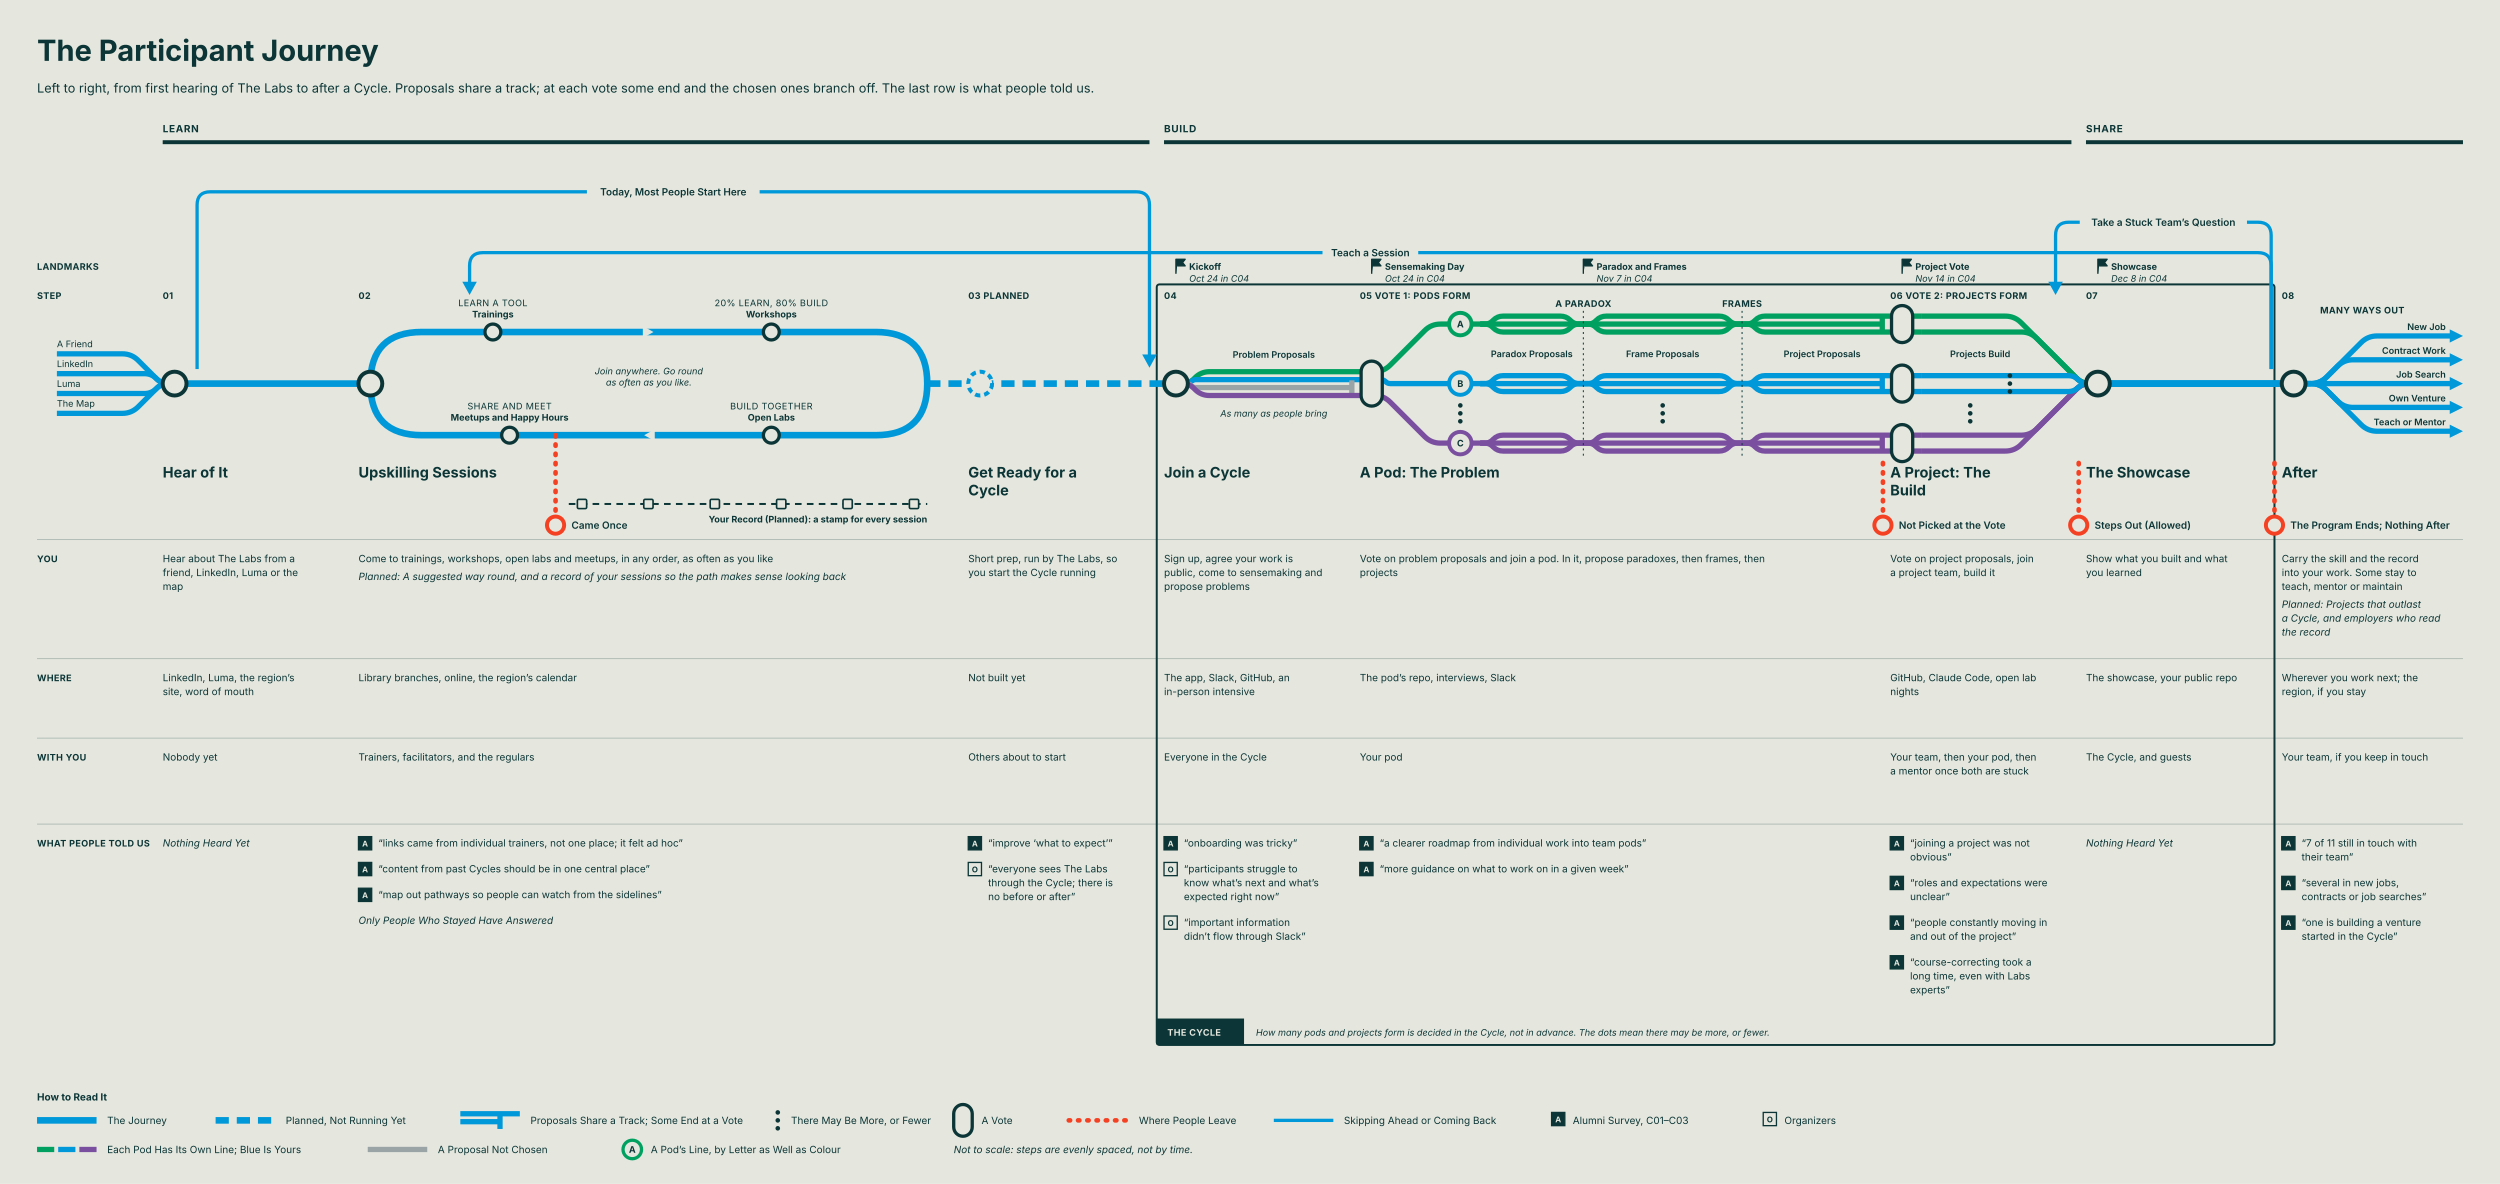
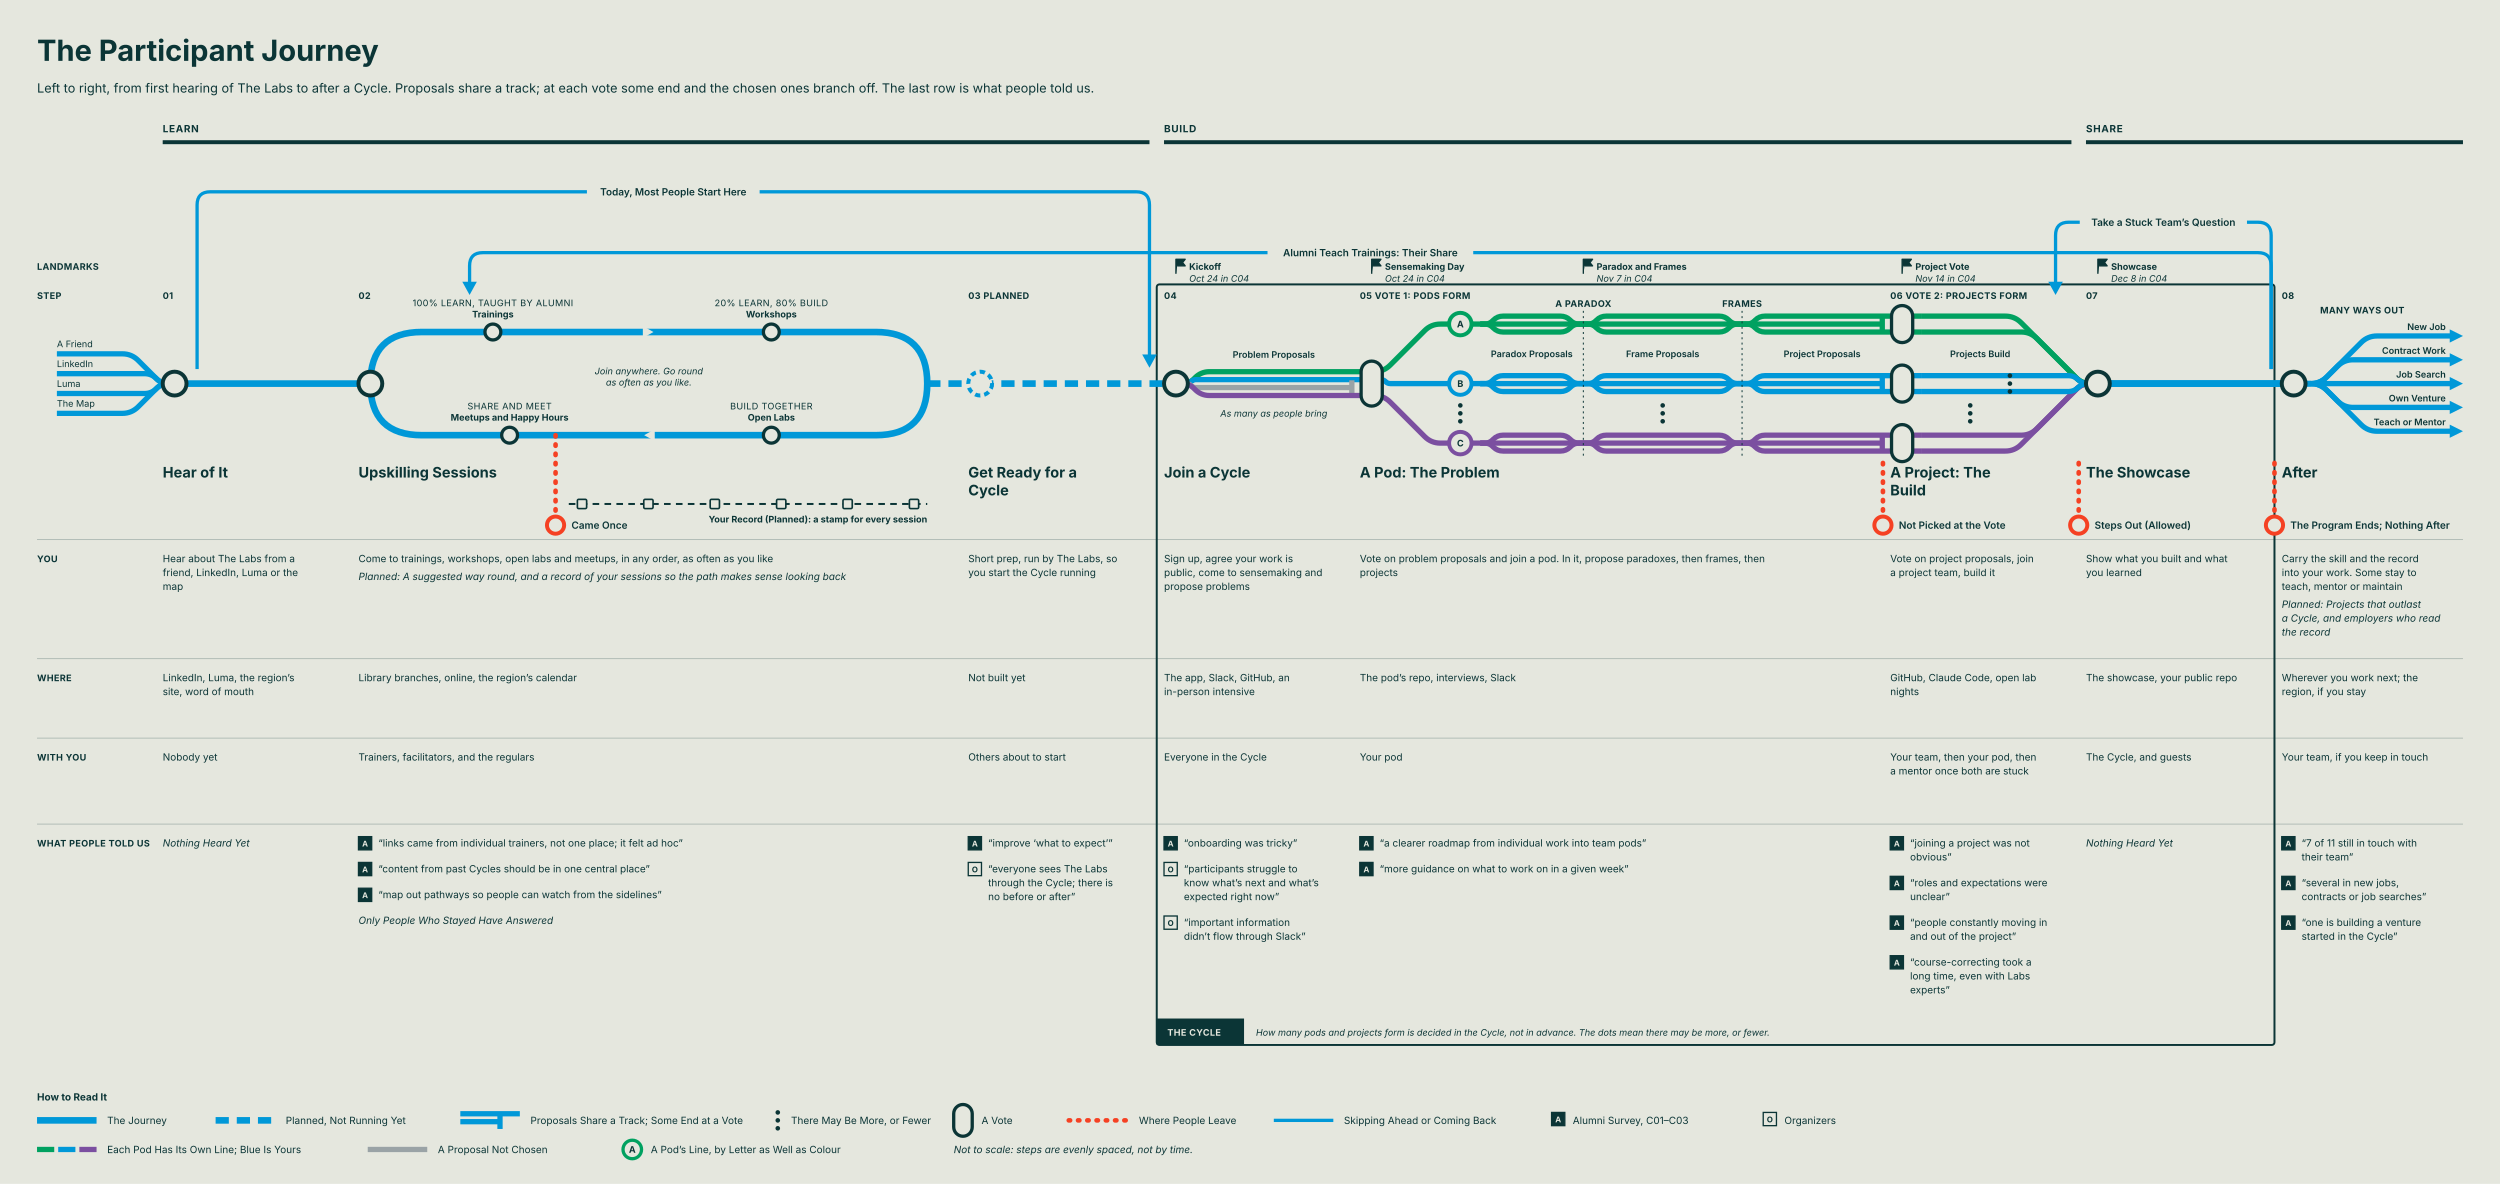
<svg xmlns="http://www.w3.org/2000/svg" class="jmap" viewBox="0 0 3780 1790" role="img" aria-label="The Participant Journey" font-family="Inter, system-ui, sans-serif">
  <rect width="3780" height="1790" fill="#e5e7de" />
  <text x="56" y="92" font-size="43.987" font-weight="700" fill="#0b3536">The Participant Journey</text>
  <text x="56" y="140" font-size="19.244" fill="#0b3536">Left to right, from first hearing of The Labs to after a Cycle. Proposals share a track; at each vote some end and the chosen ones branch off. The last row is what people told us.</text>
  <rect x="1749.0" y="430" width="1690.0" height="1150" rx="4" fill="none" stroke="#0b3536" stroke-width="3" />
  <rect x="1749.0" y="1540" width="132" height="40" fill="#0b3536" />
  <text x="1765.0" y="1566" text-anchor="start" font-size="13.745" font-weight="700" letter-spacing=".5" fill="#e5e7de">THE CYCLE</text>
  <rect x="246" y="212" width="1492" height="6" fill="#0b3536" />
  <text x="246" y="200" font-size="15.118" font-weight="700" letter-spacing="1" fill="#0b3536">LEARN</text>
  <rect x="1760" y="212" width="1372" height="6" fill="#0b3536" />
  <text x="1760" y="200" font-size="15.118" font-weight="700" letter-spacing="1" fill="#0b3536">BUILD</text>
  <rect x="3154" y="212" width="570" height="6" fill="#0b3536" />
  <text x="3154" y="200" font-size="15.118" font-weight="700" letter-spacing="1" fill="#0b3536">SHARE</text>
  <path d="M264.0,580.0 L560.0,580.0" fill="none" stroke="#0098d8" stroke-width="10" stroke-linejoin="round" />
  <path d="M1402.0,580.0 L1482.0,580.0" fill="none" stroke="#0098d8" stroke-width="10" stroke-dasharray="20 12" stroke-linejoin="round" />
  <path d="M1482.0,580.0 L1778.0,580.0" fill="none" stroke="#0098d8" stroke-width="10" stroke-dasharray="20 12" stroke-linejoin="round" />
  <path d="M3172.0,580.0 L3468.0,580.0" fill="none" stroke="#0098d8" stroke-width="10" stroke-linejoin="round" />
  <path d="M560,580 V580 Q560,502 638,502 H1324 Q1402,502 1402,580 V580 Q1402,658 1324,658 H638 Q560,658 560,580 Z" fill="none" stroke="#0098d8" stroke-width="10" />
  <path d="M972.0,493 L988.0,502 L972.0,511 Z" fill="#e5e7de" />
  <path d="M990.0,649 L974.0,658 L990.0,667 Z" fill="#e5e7de" />
  <line x1="860" y1="762" x2="1402" y2="762" stroke="#0b3536" stroke-width="3" stroke-dasharray="10 8" />
  <path d="M86.0,535.0 L185.0,535.0 Q199.0,535.0 208.9,544.9 L236.9,572.9 Q244.0,580.0 254.0,580.0 L264.0,580.0" fill="none" stroke="#0098d8" stroke-width="8" stroke-linejoin="round" />
  <path d="M86.0,565.0 L218.4,565.0 Q229.0,565.0 236.5,572.5 L236.9,572.9 Q244.0,580.0 254.0,580.0 L264.0,580.0" fill="none" stroke="#0098d8" stroke-width="8" stroke-linejoin="round" />
  <path d="M86.0,595.0 L218.4,595.0 Q229.0,595.0 236.5,587.5 L236.9,587.1 Q244.0,580.0 254.0,580.0 L264.0,580.0" fill="none" stroke="#0098d8" stroke-width="8" stroke-linejoin="round" />
  <path d="M86.0,625.0 L185.0,625.0 Q199.0,625.0 208.9,615.1 L236.9,587.1 Q244.0,580.0 254.0,580.0 L264.0,580.0" fill="none" stroke="#0098d8" stroke-width="8" stroke-linejoin="round" />
  <path d="M1778.0,580.0 L1788.0,580.0 Q1798.0,580.0 1805.1,572.9 L1807.0,571.0 Q1816.0,562.0 1828.7,562.0 L2078.0,562.0 Q2092.0,562.0 2101.9,552.1 L2154.1,499.9 Q2164.0,490.0 2178.0,490.0 L2238.0,490.0" fill="none" stroke="#00a160" stroke-width="8" stroke-linejoin="round" />
  <path d="M1778.0,580.0 L1793.8,580.0 Q1798.0,580.0 1801.0,577.0 L1801.0,577.0 Q1804.0,574.0 1808.2,574.0 L2087.8,574.0 Q2092.0,574.0 2095.0,577.0 L2095.0,577.0 Q2098.0,580.0 2102.2,580.0 L2238.0,580.0" fill="none" stroke="#0098d8" stroke-width="8" stroke-linejoin="round" />
  <path d="M1778.0,580.0 L1793.8,580.0 Q1798.0,580.0 1801.0,583.0 L1801.0,583.0 Q1804.0,586.0 1808.2,586.0 L2044.0,586.0" fill="none" stroke="#9aa3a6" stroke-width="8" stroke-linejoin="round" />
  <line x1="2044" y1="575" x2="2044" y2="597" stroke="#9aa3a6" stroke-width="8" />
  <path d="M1778.0,580.0 L1788.0,580.0 Q1798.0,580.0 1805.1,587.1 L1807.0,589.0 Q1816.0,598.0 1828.7,598.0 L2078.0,598.0 Q2092.0,598.0 2101.9,607.9 L2154.1,660.1 Q2164.0,670.0 2178.0,670.0 L2238.0,670.0" fill="none" stroke="#7b4fa0" stroke-width="8" stroke-linejoin="round" />
  <path d="M2238.0,490.0 L2245.0,490.0 Q2252.0,490.0 2256.9,485.1 L2258.0,484.0 Q2264.0,478.0 2272.5,478.0 L2359.5,478.0 Q2368.0,478.0 2374.0,484.0 L2374.7,484.7 Q2380.0,490.0 2387.5,490.0 L2395.0,490.0" fill="none" stroke="#00a160" stroke-width="8" stroke-linejoin="round" />
  <path d="M2238.0,490.0 L2245.0,490.0 Q2252.0,490.0 2259.0,490.0 L2372.5,490.0 Q2380.0,490.0 2387.5,490.0 L2395.0,490.0" fill="none" stroke="#00a160" stroke-width="8" stroke-linejoin="round" />
  <path d="M2238.0,490.0 L2245.0,490.0 Q2252.0,490.0 2256.9,494.9 L2258.0,496.0 Q2264.0,502.0 2272.5,502.0 L2359.5,502.0 Q2368.0,502.0 2374.0,496.0 L2374.7,495.3 Q2380.0,490.0 2387.5,490.0 L2395.0,490.0" fill="none" stroke="#00a160" stroke-width="8" stroke-linejoin="round" />
  <path d="M2238.0,580.0 L2245.0,580.0 Q2252.0,580.0 2256.9,575.1 L2258.0,574.0 Q2264.0,568.0 2272.5,568.0 L2359.5,568.0 Q2368.0,568.0 2374.0,574.0 L2374.7,574.7 Q2380.0,580.0 2387.5,580.0 L2395.0,580.0" fill="none" stroke="#0098d8" stroke-width="8" stroke-linejoin="round" />
  <path d="M2238.0,580.0 L2245.0,580.0 Q2252.0,580.0 2259.0,580.0 L2372.5,580.0 Q2380.0,580.0 2387.5,580.0 L2395.0,580.0" fill="none" stroke="#0098d8" stroke-width="8" stroke-linejoin="round" />
  <path d="M2238.0,580.0 L2245.0,580.0 Q2252.0,580.0 2256.9,584.9 L2258.0,586.0 Q2264.0,592.0 2272.5,592.0 L2359.5,592.0 Q2368.0,592.0 2374.0,586.0 L2374.7,585.3 Q2380.0,580.0 2387.5,580.0 L2395.0,580.0" fill="none" stroke="#0098d8" stroke-width="8" stroke-linejoin="round" />
  <path d="M2238.0,670.0 L2245.0,670.0 Q2252.0,670.0 2256.9,665.1 L2258.0,664.0 Q2264.0,658.0 2272.5,658.0 L2359.5,658.0 Q2368.0,658.0 2374.0,664.0 L2374.7,664.7 Q2380.0,670.0 2387.5,670.0 L2395.0,670.0" fill="none" stroke="#7b4fa0" stroke-width="8" stroke-linejoin="round" />
  <path d="M2238.0,670.0 L2245.0,670.0 Q2252.0,670.0 2259.0,670.0 L2372.5,670.0 Q2380.0,670.0 2387.5,670.0 L2395.0,670.0" fill="none" stroke="#7b4fa0" stroke-width="8" stroke-linejoin="round" />
  <path d="M2238.0,670.0 L2245.0,670.0 Q2252.0,670.0 2256.9,674.9 L2258.0,676.0 Q2264.0,682.0 2272.5,682.0 L2359.5,682.0 Q2368.0,682.0 2374.0,676.0 L2374.7,675.3 Q2380.0,670.0 2387.5,670.0 L2395.0,670.0" fill="none" stroke="#7b4fa0" stroke-width="8" stroke-linejoin="round" />
  <path d="M2394.0,490.0 L2401.0,490.0 Q2408.0,490.0 2412.9,485.1 L2414.0,484.0 Q2420.0,478.0 2428.5,478.0 L2599.5,478.0 Q2608.0,478.0 2614.0,484.0 L2614.7,484.7 Q2620.0,490.0 2627.5,490.0 L2635.0,490.0" fill="none" stroke="#00a160" stroke-width="8" stroke-linejoin="round" />
  <path d="M2394.0,490.0 L2401.0,490.0 Q2408.0,490.0 2415.0,490.0 L2612.5,490.0 Q2620.0,490.0 2627.5,490.0 L2635.0,490.0" fill="none" stroke="#00a160" stroke-width="8" stroke-linejoin="round" />
  <path d="M2394.0,490.0 L2401.0,490.0 Q2408.0,490.0 2412.9,494.9 L2414.0,496.0 Q2420.0,502.0 2428.5,502.0 L2599.5,502.0 Q2608.0,502.0 2614.0,496.0 L2614.7,495.3 Q2620.0,490.0 2627.5,490.0 L2635.0,490.0" fill="none" stroke="#00a160" stroke-width="8" stroke-linejoin="round" />
  <path d="M2394.0,580.0 L2401.0,580.0 Q2408.0,580.0 2412.9,575.1 L2414.0,574.0 Q2420.0,568.0 2428.5,568.0 L2599.5,568.0 Q2608.0,568.0 2614.0,574.0 L2614.7,574.7 Q2620.0,580.0 2627.5,580.0 L2635.0,580.0" fill="none" stroke="#0098d8" stroke-width="8" stroke-linejoin="round" />
  <path d="M2394.0,580.0 L2401.0,580.0 Q2408.0,580.0 2415.0,580.0 L2612.5,580.0 Q2620.0,580.0 2627.5,580.0 L2635.0,580.0" fill="none" stroke="#0098d8" stroke-width="8" stroke-linejoin="round" />
  <path d="M2394.0,580.0 L2401.0,580.0 Q2408.0,580.0 2412.9,584.9 L2414.0,586.0 Q2420.0,592.0 2428.5,592.0 L2599.5,592.0 Q2608.0,592.0 2614.0,586.0 L2614.7,585.3 Q2620.0,580.0 2627.5,580.0 L2635.0,580.0" fill="none" stroke="#0098d8" stroke-width="8" stroke-linejoin="round" />
  <path d="M2394.0,670.0 L2401.0,670.0 Q2408.0,670.0 2412.9,665.1 L2414.0,664.0 Q2420.0,658.0 2428.5,658.0 L2599.5,658.0 Q2608.0,658.0 2614.0,664.0 L2614.7,664.7 Q2620.0,670.0 2627.5,670.0 L2635.0,670.0" fill="none" stroke="#7b4fa0" stroke-width="8" stroke-linejoin="round" />
  <path d="M2394.0,670.0 L2401.0,670.0 Q2408.0,670.0 2415.0,670.0 L2612.5,670.0 Q2620.0,670.0 2627.5,670.0 L2635.0,670.0" fill="none" stroke="#7b4fa0" stroke-width="8" stroke-linejoin="round" />
  <path d="M2394.0,670.0 L2401.0,670.0 Q2408.0,670.0 2412.9,674.9 L2414.0,676.0 Q2420.0,682.0 2428.5,682.0 L2599.5,682.0 Q2608.0,682.0 2614.0,676.0 L2614.7,675.3 Q2620.0,670.0 2627.5,670.0 L2635.0,670.0" fill="none" stroke="#7b4fa0" stroke-width="8" stroke-linejoin="round" />
  <path d="M2634.0,490.0 L2641.0,490.0 Q2648.0,490.0 2652.9,485.1 L2654.0,484.0 Q2660.0,478.0 2668.5,478.0 L2906.0,478.0" fill="none" stroke="#00a160" stroke-width="8" stroke-linejoin="round" />
  <path d="M2634.0,490.0 L2641.0,490.0 Q2648.0,490.0 2655.0,490.0 L2846.0,490.0" fill="none" stroke="#00a160" stroke-width="8" stroke-linejoin="round" />
  <line x1="2846" y1="479" x2="2846" y2="501" stroke="#00a160" stroke-width="8" />
  <path d="M2634.0,490.0 L2641.0,490.0 Q2648.0,490.0 2652.9,494.9 L2654.0,496.0 Q2660.0,502.0 2668.5,502.0 L2906.0,502.0" fill="none" stroke="#00a160" stroke-width="8" stroke-linejoin="round" />
  <path d="M2634.0,580.0 L2641.0,580.0 Q2648.0,580.0 2652.9,575.1 L2654.0,574.0 Q2660.0,568.0 2668.5,568.0 L2906.0,568.0" fill="none" stroke="#0098d8" stroke-width="8" stroke-linejoin="round" />
  <path d="M2634.0,580.0 L2641.0,580.0 Q2648.0,580.0 2655.0,580.0 L2846.0,580.0" fill="none" stroke="#0098d8" stroke-width="8" stroke-linejoin="round" />
  <line x1="2846" y1="569" x2="2846" y2="591" stroke="#0098d8" stroke-width="8" />
  <path d="M2634.0,580.0 L2641.0,580.0 Q2648.0,580.0 2652.9,584.9 L2654.0,586.0 Q2660.0,592.0 2668.5,592.0 L2906.0,592.0" fill="none" stroke="#0098d8" stroke-width="8" stroke-linejoin="round" />
  <path d="M2634.0,670.0 L2641.0,670.0 Q2648.0,670.0 2652.9,665.1 L2654.0,664.0 Q2660.0,658.0 2668.5,658.0 L2906.0,658.0" fill="none" stroke="#7b4fa0" stroke-width="8" stroke-linejoin="round" />
  <path d="M2634.0,670.0 L2641.0,670.0 Q2648.0,670.0 2655.0,670.0 L2846.0,670.0" fill="none" stroke="#7b4fa0" stroke-width="8" stroke-linejoin="round" />
  <line x1="2846" y1="659" x2="2846" y2="681" stroke="#7b4fa0" stroke-width="8" />
  <path d="M2634.0,670.0 L2641.0,670.0 Q2648.0,670.0 2652.9,674.9 L2654.0,676.0 Q2660.0,682.0 2668.5,682.0 L2906.0,682.0" fill="none" stroke="#7b4fa0" stroke-width="8" stroke-linejoin="round" />
  <path d="M2906.0,478.0 L3032.0,478.0 Q3046.0,478.0 3055.9,487.9 L3139.5,571.5 Q3148.0,580.0 3160.0,580.0 L3172.0,580.0" fill="none" stroke="#00a160" stroke-width="8" stroke-linejoin="round" />
  <path d="M2906.0,502.0 L3056.0,502.0 Q3070.0,502.0 3079.9,511.9 L3139.5,571.5 Q3148.0,580.0 3160.0,580.0 L3172.0,580.0" fill="none" stroke="#00a160" stroke-width="8" stroke-linejoin="round" />
  <path d="M2906.0,658.0 L3056.0,658.0 Q3070.0,658.0 3079.9,648.1 L3139.5,588.5 Q3148.0,580.0 3160.0,580.0 L3172.0,580.0" fill="none" stroke="#7b4fa0" stroke-width="8" stroke-linejoin="round" />
  <path d="M2906.0,682.0 L3032.0,682.0 Q3046.0,682.0 3055.9,672.1 L3139.5,588.5 Q3148.0,580.0 3160.0,580.0 L3172.0,580.0" fill="none" stroke="#7b4fa0" stroke-width="8" stroke-linejoin="round" />
  <path d="M2906.0,568.0 L3127.5,568.0 Q3136.0,568.0 3142.0,574.0 L3142.0,574.0 Q3148.0,580.0 3156.5,580.0 L3172.0,580.0" fill="none" stroke="#0098d8" stroke-width="8" stroke-linejoin="round" />
  <path d="M2906.0,592.0 L3127.5,592.0 Q3136.0,592.0 3142.0,586.0 L3142.0,586.0 Q3148.0,580.0 3156.5,580.0 L3172.0,580.0" fill="none" stroke="#0098d8" stroke-width="8" stroke-linejoin="round" />
  <circle cx="2208" cy="613.0" r="3.5" fill="#0b3536" />
  <circle cx="2208" cy="625.0" r="3.5" fill="#0b3536" />
  <circle cx="2208" cy="637.0" r="3.5" fill="#0b3536" />
  <circle cx="2514.0" cy="613.0" r="3.5" fill="#0b3536" />
  <circle cx="2514.0" cy="625.0" r="3.5" fill="#0b3536" />
  <circle cx="2514.0" cy="637.0" r="3.5" fill="#0b3536" />
  <circle cx="2979.0" cy="613.0" r="3.5" fill="#0b3536" />
  <circle cx="2979.0" cy="625.0" r="3.5" fill="#0b3536" />
  <circle cx="2979.0" cy="637.0" r="3.5" fill="#0b3536" />
  <circle cx="3039.0" cy="568" r="3.5" fill="#0b3536" />
  <circle cx="3039.0" cy="580" r="3.5" fill="#0b3536" />
  <circle cx="3039.0" cy="592" r="3.5" fill="#0b3536" />
  <path d="M3172.0,580.0 L3468.0,580.0" fill="none" stroke="#0098d8" stroke-width="10" stroke-linejoin="round" />
  <path d="M3468.0,580.0 L3494.0,580.0 Q3508.0,580.0 3517.9,570.1 L3570.1,517.9 Q3580.0,508.0 3594.0,508.0 L3706.0,508.0" fill="none" stroke="#0098d8" stroke-width="8" stroke-linejoin="round" />
  <path d="M3704,498.0 L3724,508.0 L3704,518.0 Z" fill="#0098d8" />
  <path d="M3468.0,580.0 L3494.0,580.0 Q3508.0,580.0 3517.9,570.1 L3534.1,553.9 Q3544.0,544.0 3558.0,544.0 L3706.0,544.0" fill="none" stroke="#0098d8" stroke-width="8" stroke-linejoin="round" />
  <path d="M3704,534.0 L3724,544.0 L3704,554.0 Z" fill="#0098d8" />
  <path d="M3468.0,580.0 L3494.0,580.0 Q3508.0,580.0 3522.0,580.0 L3706.0,580.0" fill="none" stroke="#0098d8" stroke-width="8" stroke-linejoin="round" />
  <path d="M3704,570.0 L3724,580.0 L3704,590.0 Z" fill="#0098d8" />
  <path d="M3468.0,580.0 L3494.0,580.0 Q3508.0,580.0 3517.9,589.9 L3534.1,606.1 Q3544.0,616.0 3558.0,616.0 L3706.0,616.0" fill="none" stroke="#0098d8" stroke-width="8" stroke-linejoin="round" />
  <path d="M3704,606.0 L3724,616.0 L3704,626.0 Z" fill="#0098d8" />
  <path d="M3468.0,580.0 L3494.0,580.0 Q3508.0,580.0 3517.9,589.9 L3570.1,642.1 Q3580.0,652.0 3594.0,652.0 L3706.0,652.0" fill="none" stroke="#0098d8" stroke-width="8" stroke-linejoin="round" />
  <path d="M3704,642.0 L3724,652.0 L3704,662.0 Z" fill="#0098d8" />
  <circle cx="745.24" cy="502" r="12" fill="#e5e7de" stroke="#0b3536" stroke-width="5" />
  <text x="745.24" y="480" text-anchor="middle" font-size="13.745" font-weight="700" fill="#0b3536">Trainings</text>
-   <text x="745.24" y="463" text-anchor="middle" font-size="13.745" font-weight="400" letter-spacing=".5" fill="#0b3536">LEARN A TOOL</text>
+   <text x="745.24" y="463" text-anchor="middle" font-size="13.745" font-weight="400" letter-spacing=".5" fill="#0b3536">100% LEARN, TAUGHT BY ALUMNI</text>
  <circle cx="1166.24" cy="502" r="12" fill="#e5e7de" stroke="#0b3536" stroke-width="5" />
  <text x="1166.24" y="480" text-anchor="middle" font-size="13.745" font-weight="700" fill="#0b3536">Workshops</text>
  <text x="1166.24" y="463" text-anchor="middle" font-size="13.745" font-weight="400" letter-spacing=".5" fill="#0b3536">20% LEARN, 80% BUILD</text>
  <circle cx="1166.24" cy="658" r="12" fill="#e5e7de" stroke="#0b3536" stroke-width="5" />
  <text x="1166.24" y="636" text-anchor="middle" font-size="13.745" font-weight="700" fill="#0b3536">Open Labs</text>
  <text x="1166.24" y="619" text-anchor="middle" font-size="13.745" font-weight="400" letter-spacing=".5" fill="#0b3536">BUILD TOGETHER</text>
  <circle cx="770.5" cy="658" r="12" fill="#e5e7de" stroke="#0b3536" stroke-width="5" />
  <text x="770.5" y="636" text-anchor="middle" font-size="13.745" font-weight="700" fill="#0b3536">Meetups and Happy Hours</text>
  <text x="770.5" y="619" text-anchor="middle" font-size="13.745" font-weight="400" letter-spacing=".5" fill="#0b3536">SHARE AND MEET</text>
  <text x="981.0" y="566" text-anchor="middle" font-size="13.745" font-weight="400" font-style="italic" fill="#0b3536">Join anywhere. Go round</text>
  <text x="981.0" y="583" text-anchor="middle" font-size="13.745" font-weight="400" font-style="italic" fill="#0b3536">as often as you like.</text>
  <rect x="873.0" y="755" width="14" height="14" rx="2" fill="#e5e7de" stroke="#0b3536" stroke-width="2.5" />
  <rect x="973.4" y="755" width="14" height="14" rx="2" fill="#e5e7de" stroke="#0b3536" stroke-width="2.5" />
  <rect x="1073.8" y="755" width="14" height="14" rx="2" fill="#e5e7de" stroke="#0b3536" stroke-width="2.5" />
  <rect x="1174.2" y="755" width="14" height="14" rx="2" fill="#e5e7de" stroke="#0b3536" stroke-width="2.5" />
  <rect x="1274.6" y="755" width="14" height="14" rx="2" fill="#e5e7de" stroke="#0b3536" stroke-width="2.5" />
  <rect x="1375.0" y="755" width="14" height="14" rx="2" fill="#e5e7de" stroke="#0b3536" stroke-width="2.5" />
  <text x="1402" y="790" text-anchor="end" font-size="13.745" font-weight="700" fill="#0b3536">Your Record (Planned): a stamp for every session</text>
  <text x="86" y="525.0" text-anchor="start" font-size="13.745" font-weight="400" fill="#0b3536">A Friend</text>
  <text x="86" y="555.0" text-anchor="start" font-size="13.745" font-weight="400" fill="#0b3536">LinkedIn</text>
  <text x="86" y="585.0" text-anchor="start" font-size="13.745" font-weight="400" fill="#0b3536">Luma</text>
  <text x="86" y="615.0" text-anchor="start" font-size="13.745" font-weight="400" fill="#0b3536">The Map</text>
  <text x="1926.0" y="541" text-anchor="middle" font-size="13.745" font-weight="600" fill="#0b3536">Problem Proposals</text>
  <text x="1926.0" y="630" text-anchor="middle" font-size="13.745" font-weight="400" font-style="italic" fill="#0b3536">As many as people bring</text>
  <circle cx="2208" cy="490" r="17" fill="#e5e7de" stroke="#00a160" stroke-width="6" />
  <text x="2208" y="495" text-anchor="middle" font-size="13.745" font-weight="700" fill="#0b3536">A</text>
  <circle cx="2208" cy="580" r="17" fill="#e5e7de" stroke="#0098d8" stroke-width="6" />
  <text x="2208" y="585" text-anchor="middle" font-size="13.745" font-weight="700" fill="#0b3536">B</text>
  <circle cx="2208" cy="670" r="17" fill="#e5e7de" stroke="#7b4fa0" stroke-width="6" />
  <text x="2208" y="675" text-anchor="middle" font-size="13.745" font-weight="700" fill="#0b3536">C</text>
  <text x="2316.0" y="540.0" text-anchor="middle" font-size="13.745" font-weight="600" fill="#0b3536">Paradox Proposals</text>
  <line x1="2394" y1="470" x2="2394" y2="690" stroke="#0b3536" stroke-width="1.5" stroke-dasharray="3 5" />
  <text x="2394" y="464" text-anchor="middle" font-size="13.745" font-weight="700" letter-spacing=".5" fill="#0b3536">A PARADOX</text>
  <text x="2514.0" y="540.0" text-anchor="middle" font-size="13.745" font-weight="600" fill="#0b3536">Frame Proposals</text>
  <line x1="2634" y1="470" x2="2634" y2="690" stroke="#0b3536" stroke-width="1.5" stroke-dasharray="3 5" />
  <text x="2634" y="464" text-anchor="middle" font-size="13.745" font-weight="700" letter-spacing=".5" fill="#0b3536">FRAMES</text>
  <text x="2755.0" y="540.0" text-anchor="middle" font-size="13.745" font-weight="600" fill="#0b3536">Project Proposals</text>
  <text x="2994.0" y="540.0" text-anchor="middle" font-size="13.745" font-weight="600" fill="#0b3536">Projects Build</text>
  <text x="3698" y="499.0" text-anchor="end" font-size="13.745" font-weight="600" fill="#0b3536">New Job</text>
  <text x="3698" y="535.0" text-anchor="end" font-size="13.745" font-weight="600" fill="#0b3536">Contract Work</text>
  <text x="3698" y="571.0" text-anchor="end" font-size="13.745" font-weight="600" fill="#0b3536">Job Search</text>
  <text x="3698" y="607.0" text-anchor="end" font-size="13.745" font-weight="600" fill="#0b3536">Own Venture</text>
  <text x="3698" y="643.0" text-anchor="end" font-size="13.745" font-weight="600" fill="#0b3536">Teach or Mentor</text>
  <text x="3508" y="474.0" text-anchor="start" font-size="13.745" font-weight="700" letter-spacing=".5" fill="#0b3536">MANY WAYS OUT</text>
  <path d="M298,558 V310 Q298,290 318,290 H1718 Q1738,290 1738,310 V540" fill="none" stroke="#0098d8" stroke-width="5" />
  <path d="M1727,536 L1738,556 L1749,536 Z" fill="#0098d8" />
  <rect x="887.434" y="275" width="261.132" height="30" fill="#e5e7de" />
  <text x="1018.0" y="295.5" text-anchor="middle" font-size="15.118" font-weight="600" fill="#0b3536">Today, Most People Start Here</text>
  <path d="M3434,558 V356 Q3434,336 3414,336 H3128 Q3108,336 3108,356 V430" fill="none" stroke="#0098d8" stroke-width="5" />
  <path d="M3097,426 L3108,446 L3119,426 Z" fill="#0098d8" />
  <rect x="3144.591" y="321" width="252.817" height="30" fill="#e5e7de" />
  <text x="3271.0" y="341.5" text-anchor="middle" font-size="15.118" font-weight="600" fill="#0b3536">Take a Stuck Team’s Question</text>
  <path d="M3434,558 V402 Q3434,382 3414,382 H730.0 Q710.0,382 710.0,402 V430" fill="none" stroke="#0098d8" stroke-width="5" />
  <path d="M699.0,426 L710.0,446 L721.0,426 Z" fill="#0098d8" />
-   <rect x="1999.638" y="367" width="144.724" height="30" fill="#e5e7de" />
-   <text x="2072.0" y="387.5" text-anchor="middle" font-size="15.118" font-weight="600" fill="#0b3536">Teach a Session</text>
+   <rect x="1916.489" y="367" width="311.022" height="30" fill="#e5e7de" />
+   <text x="2072.0" y="387.5" text-anchor="middle" font-size="15.118" font-weight="600" fill="#0b3536">Alumni Teach Trainings: Their Share</text>
  <line x1="840" y1="658" x2="840" y2="772" stroke="#f54123" stroke-width="7" stroke-dasharray="2 12" stroke-linecap="round" />
  <circle cx="840" cy="794" r="13" fill="#e5e7de" stroke="#f54123" stroke-width="6" />
  <text x="864" y="799.5" font-size="15.118" font-weight="600" fill="#0b3536">Came Once</text>
  <line x1="2847.0" y1="700" x2="2847.0" y2="772" stroke="#f54123" stroke-width="7" stroke-dasharray="2 12" stroke-linecap="round" />
  <circle cx="2847.0" cy="794" r="13" fill="#e5e7de" stroke="#f54123" stroke-width="6" />
  <text x="2871.0" y="799.5" font-size="15.118" font-weight="600" fill="#0b3536">Not Picked at the Vote</text>
  <line x1="3143.0" y1="700" x2="3143.0" y2="772" stroke="#f54123" stroke-width="7" stroke-dasharray="2 12" stroke-linecap="round" />
  <circle cx="3143.0" cy="794" r="13" fill="#e5e7de" stroke="#f54123" stroke-width="6" />
  <text x="3167.0" y="799.5" font-size="15.118" font-weight="600" fill="#0b3536">Steps Out (Allowed)</text>
  <line x1="3439.0" y1="700" x2="3439.0" y2="772" stroke="#f54123" stroke-width="7" stroke-dasharray="2 12" stroke-linecap="round" />
  <circle cx="3439.0" cy="794" r="13" fill="#e5e7de" stroke="#f54123" stroke-width="6" />
  <text x="3463.0" y="799.5" font-size="15.118" font-weight="600" fill="#0b3536">The Program Ends; Nothing After</text>
  <rect x="2058" y="546" width="32" height="68" rx="16" fill="#e5e7de" stroke="#0b3536" stroke-width="5" />
  <rect x="2860" y="462" width="32" height="56" rx="16" fill="#e5e7de" stroke="#0b3536" stroke-width="5" />
  <rect x="2860" y="552" width="32" height="56" rx="16" fill="#e5e7de" stroke="#0b3536" stroke-width="5" />
  <rect x="2860" y="642" width="32" height="56" rx="16" fill="#e5e7de" stroke="#0b3536" stroke-width="5" />
  <g class="yah yah-0" display="none">
    <circle cx="264" cy="580" r="29" fill="none" stroke="#f54123" stroke-width="6" />
  </g>
  <g class="yah yah-1" display="none">
    <rect x="530" y="472" width="902" height="216" rx="108" fill="none" stroke="#f54123" stroke-width="6" />
  </g>
  <g class="yah yah-2" display="none">
    <circle cx="1482" cy="580" r="29" fill="none" stroke="#f54123" stroke-width="6" />
  </g>
  <g class="yah yah-3" display="none">
    <circle cx="1778" cy="580" r="29" fill="none" stroke="#f54123" stroke-width="6" />
  </g>
  <g class="yah yah-4" display="none">
    <rect x="2048" y="536" width="52" height="88" rx="26" fill="none" stroke="#f54123" stroke-width="6" />
  </g>
  <g class="yah yah-5" display="none">
    <rect x="2850" y="452" width="52" height="256" rx="26" fill="none" stroke="#f54123" stroke-width="6" />
  </g>
  <g class="yah yah-6" display="none">
    <circle cx="3172" cy="580" r="29" fill="none" stroke="#f54123" stroke-width="6" />
  </g>
  <g class="yah yah-7" display="none">
    <circle cx="3468" cy="580" r="29" fill="none" stroke="#f54123" stroke-width="6" />
  </g>
  <circle cx="264" cy="580" r="18" fill="#e5e7de" stroke="#0b3536" stroke-width="6" />
  <text x="246" y="452" text-anchor="start" font-size="13.745" font-weight="700" letter-spacing=".5" fill="#0b3536">01</text>
  <text x="246" y="722" font-size="21.993" font-weight="700" fill="#0b3536">Hear of It</text>
  <circle cx="560" cy="580" r="18" fill="#e5e7de" stroke="#0b3536" stroke-width="6" />
  <text x="542" y="452" text-anchor="start" font-size="13.745" font-weight="700" letter-spacing=".5" fill="#0b3536">02</text>
  <text x="542" y="722" font-size="21.993" font-weight="700" fill="#0b3536">Upskilling Sessions</text>
  <circle cx="1482" cy="580" r="18" fill="#e5e7de" stroke="#0098d8" stroke-width="6" stroke-dasharray="8 6" />
  <text x="1464" y="452" text-anchor="start" font-size="13.745" font-weight="700" letter-spacing=".5" fill="#0b3536">03  PLANNED</text>
  <text x="1464" y="722" font-size="21.993" font-weight="700" fill="#0b3536">Get Ready for a</text>
  <text x="1464" y="749" font-size="21.993" font-weight="700" fill="#0b3536">Cycle</text>
  <circle cx="1778" cy="580" r="18" fill="#e5e7de" stroke="#0b3536" stroke-width="6" />
  <text x="1760" y="452" text-anchor="start" font-size="13.745" font-weight="700" letter-spacing=".5" fill="#0b3536">04</text>
  <text x="1760" y="722" font-size="21.993" font-weight="700" fill="#0b3536">Join a Cycle</text>
  <text x="2056" y="452" text-anchor="start" font-size="13.745" font-weight="700" letter-spacing=".5" fill="#0b3536">05  VOTE 1: PODS FORM</text>
  <text x="2056" y="722" font-size="21.993" font-weight="700" fill="#0b3536">A Pod: The Problem</text>
  <text x="2858" y="452" text-anchor="start" font-size="13.745" font-weight="700" letter-spacing=".5" fill="#0b3536">06  VOTE 2: PROJECTS FORM</text>
  <text x="2858" y="722" font-size="21.993" font-weight="700" fill="#0b3536">A Project: The</text>
  <text x="2858" y="749" font-size="21.993" font-weight="700" fill="#0b3536">Build</text>
  <circle cx="3172" cy="580" r="18" fill="#e5e7de" stroke="#0b3536" stroke-width="6" />
  <text x="3154" y="452" text-anchor="start" font-size="13.745" font-weight="700" letter-spacing=".5" fill="#0b3536">07</text>
  <text x="3154" y="722" font-size="21.993" font-weight="700" fill="#0b3536">The Showcase</text>
  <circle cx="3468" cy="580" r="18" fill="#e5e7de" stroke="#0b3536" stroke-width="6" />
  <text x="3450" y="452" text-anchor="start" font-size="13.745" font-weight="700" letter-spacing=".5" fill="#0b3536">08</text>
  <text x="3450" y="722" font-size="21.993" font-weight="700" fill="#0b3536">After</text>
  <text x="56" y="452" text-anchor="start" font-size="13.745" font-weight="700" letter-spacing=".5" fill="#0b3536">STEP</text>
  <text x="56" y="408" text-anchor="start" font-size="13.745" font-weight="700" letter-spacing=".5" fill="#0b3536">LANDMARKS</text>
  <path d="M1778,414 V392 H1792 L1788,397 L1792,402 H1780" fill="#0b3536" stroke="#0b3536" stroke-width="2" stroke-linejoin="round" />
  <text x="1798" y="408" text-anchor="start" font-size="13.745" font-weight="700" fill="#0b3536">Kickoff</text>
  <text x="1798" y="426" text-anchor="start" font-size="13.745" font-weight="400" font-style="italic" fill="#0b3536">Oct 24 in C04</text>
  <path d="M2074,414 V392 H2088 L2084,397 L2088,402 H2076" fill="#0b3536" stroke="#0b3536" stroke-width="2" stroke-linejoin="round" />
  <text x="2094" y="408" text-anchor="start" font-size="13.745" font-weight="700" fill="#0b3536">Sensemaking Day</text>
  <text x="2094" y="426" text-anchor="start" font-size="13.745" font-weight="400" font-style="italic" fill="#0b3536">Oct 24 in C04</text>
  <path d="M2394,414 V392 H2408 L2404,397 L2408,402 H2396" fill="#0b3536" stroke="#0b3536" stroke-width="2" stroke-linejoin="round" />
  <text x="2414" y="408" text-anchor="start" font-size="13.745" font-weight="700" fill="#0b3536">Paradox and Frames</text>
  <text x="2414" y="426" text-anchor="start" font-size="13.745" font-weight="400" font-style="italic" fill="#0b3536">Nov 7 in C04</text>
  <path d="M2876,414 V392 H2890 L2886,397 L2890,402 H2878" fill="#0b3536" stroke="#0b3536" stroke-width="2" stroke-linejoin="round" />
  <text x="2896" y="408" text-anchor="start" font-size="13.745" font-weight="700" fill="#0b3536">Project Vote</text>
  <text x="2896" y="426" text-anchor="start" font-size="13.745" font-weight="400" font-style="italic" fill="#0b3536">Nov 14 in C04</text>
  <path d="M3172,414 V392 H3186 L3182,397 L3186,402 H3174" fill="#0b3536" stroke="#0b3536" stroke-width="2" stroke-linejoin="round" />
  <text x="3192" y="408" text-anchor="start" font-size="13.745" font-weight="700" fill="#0b3536">Showcase</text>
  <text x="3192" y="426" text-anchor="start" font-size="13.745" font-weight="400" font-style="italic" fill="#0b3536">Dec 8 in C04</text>
  <line x1="56" y1="816" x2="3724" y2="816" stroke="#0b3536" stroke-width="1" stroke-opacity=".35" />
  <text x="56" y="850" text-anchor="start" font-size="13.745" font-weight="700" letter-spacing=".5" fill="#0b3536">YOU</text>
  <line x1="56" y1="996" x2="3724" y2="996" stroke="#0b3536" stroke-width="1" stroke-opacity=".35" />
  <text x="56" y="1030" text-anchor="start" font-size="13.745" font-weight="700" letter-spacing=".5" fill="#0b3536">WHERE</text>
  <line x1="56" y1="1116" x2="3724" y2="1116" stroke="#0b3536" stroke-width="1" stroke-opacity=".35" />
  <text x="56" y="1150" text-anchor="start" font-size="13.745" font-weight="700" letter-spacing=".5" fill="#0b3536">WITH YOU</text>
  <line x1="56" y1="1246" x2="3724" y2="1246" stroke="#0b3536" stroke-width="1" stroke-opacity=".35" />
  <text x="56" y="1280" text-anchor="start" font-size="13.745" font-weight="700" letter-spacing=".5" fill="#0b3536">WHAT PEOPLE TOLD US</text>
  <g class="lt c0">
    <text x="246" y="850" font-size="15.118" fill="#0b3536">Hear about The Labs from a</text>
    <text x="246" y="871" font-size="15.118" fill="#0b3536">friend, LinkedIn, Luma or the</text>
    <text x="246" y="892" font-size="15.118" fill="#0b3536">map</text>
    <text x="246" y="1030" font-size="15.118" fill="#0b3536">LinkedIn, Luma, the region’s</text>
    <text x="246" y="1051" font-size="15.118" fill="#0b3536">site, word of mouth</text>
    <text x="246" y="1150" font-size="15.118" fill="#0b3536">Nobody yet</text>
    <text x="246" y="1280" font-size="15.118" font-style="italic" fill="#0b3536">Nothing Heard Yet</text>
  </g>
  <g class="lt c1">
    <text x="542" y="850" font-size="15.118" fill="#0b3536">Come to trainings, workshops, open labs and meetups, in any order, as often as you like</text>
    <text x="542" y="877" font-size="15.118" font-style="italic" fill="#0b3536">Planned: A suggested way round, and a record of your sessions so the path makes sense looking back</text>
    <text x="542" y="1030" font-size="15.118" fill="#0b3536">Library branches, online, the region’s calendar</text>
    <text x="542" y="1150" font-size="15.118" fill="#0b3536">Trainers, facilitators, and the regulars</text>
    <rect x="542" y="1265" width="20" height="20" fill="#0b3536" stroke="#0b3536" stroke-width="2" />
    <text x="552" y="1280" text-anchor="middle" font-size="12" font-weight="700" fill="#e5e7de">A</text>
    <text x="572" y="1280" font-size="15.118" fill="#0b3536">“links came from individual trainers, not one place; it felt ad hoc”</text>
    <rect x="542" y="1304" width="20" height="20" fill="#0b3536" stroke="#0b3536" stroke-width="2" />
    <text x="552" y="1319" text-anchor="middle" font-size="12" font-weight="700" fill="#e5e7de">A</text>
    <text x="572" y="1319" font-size="15.118" fill="#0b3536">“content from past Cycles should be in one central place”</text>
    <rect x="542" y="1343" width="20" height="20" fill="#0b3536" stroke="#0b3536" stroke-width="2" />
    <text x="552" y="1358" text-anchor="middle" font-size="12" font-weight="700" fill="#e5e7de">A</text>
    <text x="572" y="1358" font-size="15.118" fill="#0b3536">“map out pathways so people can watch from the sidelines”</text>
    <text x="542" y="1397" font-size="15.118" font-style="italic" fill="#0b3536">Only People Who Stayed Have Answered</text>
  </g>
  <g class="lt c2">
    <text x="1464" y="850" font-size="15.118" fill="#0b3536">Short prep, run by The Labs, so</text>
    <text x="1464" y="871" font-size="15.118" fill="#0b3536">you start the Cycle running</text>
    <text x="1464" y="1030" font-size="15.118" fill="#0b3536">Not built yet</text>
    <text x="1464" y="1150" font-size="15.118" fill="#0b3536">Others about to start</text>
    <rect x="1464" y="1265" width="20" height="20" fill="#0b3536" stroke="#0b3536" stroke-width="2" />
    <text x="1474" y="1280" text-anchor="middle" font-size="12" font-weight="700" fill="#e5e7de">A</text>
    <text x="1494" y="1280" font-size="15.118" fill="#0b3536">“improve ‘what to expect’”</text>
    <rect x="1464" y="1304" width="20" height="20" fill="#e5e7de" stroke="#0b3536" stroke-width="2" />
    <text x="1474" y="1319" text-anchor="middle" font-size="12" font-weight="700" fill="#0b3536">O</text>
    <text x="1494" y="1319" font-size="15.118" fill="#0b3536">“everyone sees The Labs</text>
    <text x="1494" y="1340" font-size="15.118" fill="#0b3536">through the Cycle; there is</text>
    <text x="1494" y="1361" font-size="15.118" fill="#0b3536">no before or after”</text>
  </g>
  <g class="lt c3">
    <text x="1760" y="850" font-size="15.118" fill="#0b3536">Sign up, agree your work is</text>
    <text x="1760" y="871" font-size="15.118" fill="#0b3536">public, come to sensemaking and</text>
    <text x="1760" y="892" font-size="15.118" fill="#0b3536">propose problems</text>
    <text x="1760" y="1030" font-size="15.118" fill="#0b3536">The app, Slack, GitHub, an</text>
    <text x="1760" y="1051" font-size="15.118" fill="#0b3536">in-person intensive</text>
    <text x="1760" y="1150" font-size="15.118" fill="#0b3536">Everyone in the Cycle</text>
    <rect x="1760" y="1265" width="20" height="20" fill="#0b3536" stroke="#0b3536" stroke-width="2" />
    <text x="1770" y="1280" text-anchor="middle" font-size="12" font-weight="700" fill="#e5e7de">A</text>
    <text x="1790" y="1280" font-size="15.118" fill="#0b3536">“onboarding was tricky”</text>
    <rect x="1760" y="1304" width="20" height="20" fill="#e5e7de" stroke="#0b3536" stroke-width="2" />
    <text x="1770" y="1319" text-anchor="middle" font-size="12" font-weight="700" fill="#0b3536">O</text>
    <text x="1790" y="1319" font-size="15.118" fill="#0b3536">“participants struggle to</text>
    <text x="1790" y="1340" font-size="15.118" fill="#0b3536">know what’s next and what’s</text>
    <text x="1790" y="1361" font-size="15.118" fill="#0b3536">expected right now”</text>
    <rect x="1760" y="1385" width="20" height="20" fill="#e5e7de" stroke="#0b3536" stroke-width="2" />
    <text x="1770" y="1400" text-anchor="middle" font-size="12" font-weight="700" fill="#0b3536">O</text>
    <text x="1790" y="1400" font-size="15.118" fill="#0b3536">“important information</text>
    <text x="1790" y="1421" font-size="15.118" fill="#0b3536">didn’t flow through Slack”</text>
  </g>
  <g class="lt c4">
    <text x="2056" y="850" font-size="15.118" fill="#0b3536">Vote on problem proposals and join a pod. In it, propose paradoxes, then frames, then</text>
    <text x="2056" y="871" font-size="15.118" fill="#0b3536">projects</text>
    <text x="2056" y="1030" font-size="15.118" fill="#0b3536">The pod’s repo, interviews, Slack</text>
    <text x="2056" y="1150" font-size="15.118" fill="#0b3536">Your pod</text>
    <rect x="2056" y="1265" width="20" height="20" fill="#0b3536" stroke="#0b3536" stroke-width="2" />
    <text x="2066" y="1280" text-anchor="middle" font-size="12" font-weight="700" fill="#e5e7de">A</text>
    <text x="2086" y="1280" font-size="15.118" fill="#0b3536">“a clearer roadmap from individual work into team pods”</text>
    <rect x="2056" y="1304" width="20" height="20" fill="#0b3536" stroke="#0b3536" stroke-width="2" />
    <text x="2066" y="1319" text-anchor="middle" font-size="12" font-weight="700" fill="#e5e7de">A</text>
    <text x="2086" y="1319" font-size="15.118" fill="#0b3536">“more guidance on what to work on in a given week”</text>
  </g>
  <g class="lt c5">
    <text x="2858" y="850" font-size="15.118" fill="#0b3536">Vote on project proposals, join</text>
    <text x="2858" y="871" font-size="15.118" fill="#0b3536">a project team, build it</text>
    <text x="2858" y="1030" font-size="15.118" fill="#0b3536">GitHub, Claude Code, open lab</text>
    <text x="2858" y="1051" font-size="15.118" fill="#0b3536">nights</text>
    <text x="2858" y="1150" font-size="15.118" fill="#0b3536">Your team, then your pod, then</text>
    <text x="2858" y="1171" font-size="15.118" fill="#0b3536">a mentor once both are stuck</text>
    <rect x="2858" y="1265" width="20" height="20" fill="#0b3536" stroke="#0b3536" stroke-width="2" />
    <text x="2868" y="1280" text-anchor="middle" font-size="12" font-weight="700" fill="#e5e7de">A</text>
    <text x="2888" y="1280" font-size="15.118" fill="#0b3536">“joining a project was not</text>
    <text x="2888" y="1301" font-size="15.118" fill="#0b3536">obvious”</text>
    <rect x="2858" y="1325" width="20" height="20" fill="#0b3536" stroke="#0b3536" stroke-width="2" />
    <text x="2868" y="1340" text-anchor="middle" font-size="12" font-weight="700" fill="#e5e7de">A</text>
    <text x="2888" y="1340" font-size="15.118" fill="#0b3536">“roles and expectations were</text>
    <text x="2888" y="1361" font-size="15.118" fill="#0b3536">unclear”</text>
    <rect x="2858" y="1385" width="20" height="20" fill="#0b3536" stroke="#0b3536" stroke-width="2" />
    <text x="2868" y="1400" text-anchor="middle" font-size="12" font-weight="700" fill="#e5e7de">A</text>
    <text x="2888" y="1400" font-size="15.118" fill="#0b3536">“people constantly moving in</text>
    <text x="2888" y="1421" font-size="15.118" fill="#0b3536">and out of the project”</text>
    <rect x="2858" y="1445" width="20" height="20" fill="#0b3536" stroke="#0b3536" stroke-width="2" />
    <text x="2868" y="1460" text-anchor="middle" font-size="12" font-weight="700" fill="#e5e7de">A</text>
    <text x="2888" y="1460" font-size="15.118" fill="#0b3536">“course-correcting took a</text>
    <text x="2888" y="1481" font-size="15.118" fill="#0b3536">long time, even with Labs</text>
    <text x="2888" y="1502" font-size="15.118" fill="#0b3536">experts”</text>
  </g>
  <g class="lt c6">
    <text x="3154" y="850" font-size="15.118" fill="#0b3536">Show what you built and what</text>
    <text x="3154" y="871" font-size="15.118" fill="#0b3536">you learned</text>
    <text x="3154" y="1030" font-size="15.118" fill="#0b3536">The showcase, your public repo</text>
    <text x="3154" y="1150" font-size="15.118" fill="#0b3536">The Cycle, and guests</text>
    <text x="3154" y="1280" font-size="15.118" font-style="italic" fill="#0b3536">Nothing Heard Yet</text>
  </g>
  <g class="lt c7">
    <text x="3450" y="850" font-size="15.118" fill="#0b3536">Carry the skill and the record</text>
    <text x="3450" y="871" font-size="15.118" fill="#0b3536">into your work. Some stay to</text>
    <text x="3450" y="892" font-size="15.118" fill="#0b3536">teach, mentor or maintain</text>
    <text x="3450" y="919" font-size="15.118" font-style="italic" fill="#0b3536">Planned: Projects that outlast</text>
    <text x="3450" y="940" font-size="15.118" font-style="italic" fill="#0b3536">a Cycle, and employers who read</text>
    <text x="3450" y="961" font-size="15.118" font-style="italic" fill="#0b3536">the record</text>
    <text x="3450" y="1030" font-size="15.118" fill="#0b3536">Wherever you work next; the</text>
    <text x="3450" y="1051" font-size="15.118" fill="#0b3536">region, if you stay</text>
    <text x="3450" y="1150" font-size="15.118" fill="#0b3536">Your team, if you keep in touch</text>
    <rect x="3450" y="1265" width="20" height="20" fill="#0b3536" stroke="#0b3536" stroke-width="2" />
    <text x="3460" y="1280" text-anchor="middle" font-size="12" font-weight="700" fill="#e5e7de">A</text>
    <text x="3480" y="1280" font-size="15.118" fill="#0b3536">“7 of 11 still in touch with</text>
    <text x="3480" y="1301" font-size="15.118" fill="#0b3536">their team”</text>
    <rect x="3450" y="1325" width="20" height="20" fill="#0b3536" stroke="#0b3536" stroke-width="2" />
    <text x="3460" y="1340" text-anchor="middle" font-size="12" font-weight="700" fill="#e5e7de">A</text>
    <text x="3480" y="1340" font-size="15.118" fill="#0b3536">“several in new jobs,</text>
    <text x="3480" y="1361" font-size="15.118" fill="#0b3536">contracts or job searches”</text>
    <rect x="3450" y="1385" width="20" height="20" fill="#0b3536" stroke="#0b3536" stroke-width="2" />
    <text x="3460" y="1400" text-anchor="middle" font-size="12" font-weight="700" fill="#e5e7de">A</text>
    <text x="3480" y="1400" font-size="15.118" fill="#0b3536">“one is building a venture</text>
    <text x="3480" y="1421" font-size="15.118" fill="#0b3536">started in the Cycle”</text>
  </g>
  <text x="1899.0" y="1566" text-anchor="start" font-size="13.745" font-weight="400" font-style="italic" fill="#0b3536">How many pods and projects form is decided in the Cycle, not in advance. The dots mean there may be more, or fewer.</text>
  <text x="56" y="1664" font-size="15.118" font-weight="700" fill="#0b3536">How to Read It</text>
  <line x1="56" y1="1694" x2="146" y2="1694" stroke="#0098d8" stroke-width="10" />
  <text x="162" y="1699.5" font-size="15.118" fill="#0b3536">The Journey</text>
  <line x1="56" y1="1738" x2="82" y2="1738" stroke="#00a160" stroke-width="8" />
  <line x1="88" y1="1738" x2="114" y2="1738" stroke="#0098d8" stroke-width="8" />
  <line x1="120" y1="1738" x2="146" y2="1738" stroke="#7b4fa0" stroke-width="8" />
  <text x="162" y="1743.5" font-size="15.118" fill="#0b3536">Each Pod Has Its Own Line; Blue Is Yours</text>
  <line x1="556" y1="1738" x2="646" y2="1738" stroke="#9aa3a6" stroke-width="8" />
  <text x="662" y="1743.5" font-size="15.118" fill="#0b3536">A Proposal Not Chosen</text>
  <circle cx="956" cy="1738" r="14" fill="#e5e7de" stroke="#00a160" stroke-width="5" />
  <text x="956" y="1743" text-anchor="middle" font-size="13.745" font-weight="700" fill="#0b3536">A</text>
  <text x="984" y="1743.5" font-size="15.118" fill="#0b3536">A Pod’s Line, by Letter as Well as Colour</text>
  <text x="1442" y="1743.5" font-size="15.118" font-style="italic" fill="#0b3536">Not to scale: steps are evenly spaced, not by time.</text>
  <line x1="326" y1="1694" x2="416" y2="1694" stroke="#0098d8" stroke-width="10" stroke-dasharray="20 12" />
  <text x="432" y="1699.5" font-size="15.118" fill="#0b3536">Planned, Not Running Yet</text>
  <path d="M696,1684 H786 M696,1696 H756" stroke="#0098d8" stroke-width="8" />
  <line x1="756" y1="1685" x2="756" y2="1707" stroke="#0098d8" stroke-width="8" />
  <text x="802" y="1699.5" font-size="15.118" fill="#0b3536">Proposals Share a Track; Some End at a Vote</text>
  <circle cx="1176" cy="1682" r="3.5" fill="#0b3536" />
  <circle cx="1176" cy="1694" r="3.5" fill="#0b3536" />
  <circle cx="1176" cy="1706" r="3.5" fill="#0b3536" />
  <text x="1196" y="1699.5" font-size="15.118" fill="#0b3536">There May Be More, or Fewer</text>
  <rect x="1442" y="1670" width="28" height="48" rx="14" fill="#e5e7de" stroke="#0b3536" stroke-width="5" />
  <text x="1484" y="1699.5" font-size="15.118" fill="#0b3536">A Vote</text>
  <line x1="1616" y1="1694" x2="1706" y2="1694" stroke="#f54123" stroke-width="7" stroke-dasharray="2 12" stroke-linecap="round" />
  <text x="1722" y="1699.5" font-size="15.118" fill="#0b3536">Where People Leave</text>
  <line x1="1926" y1="1694" x2="2016" y2="1694" stroke="#0098d8" stroke-width="5" />
  <text x="2032" y="1699.5" font-size="15.118" fill="#0b3536">Skipping Ahead or Coming Back</text>
  <rect x="2346" y="1682" width="20" height="20" fill="#0b3536" stroke="#0b3536" stroke-width="2" />
  <text x="2356" y="1697" text-anchor="middle" font-size="12" font-weight="700" fill="#e5e7de">A</text>
  <text x="2378" y="1699.5" font-size="15.118" fill="#0b3536">Alumni Survey, C01–C03</text>
  <rect x="2666" y="1682" width="20" height="20" fill="#e5e7de" stroke="#0b3536" stroke-width="2" />
  <text x="2676" y="1697" text-anchor="middle" font-size="12" font-weight="700" fill="#0b3536">O</text>
  <text x="2698" y="1699.5" font-size="15.118" fill="#0b3536">Organizers</text>
</svg>
